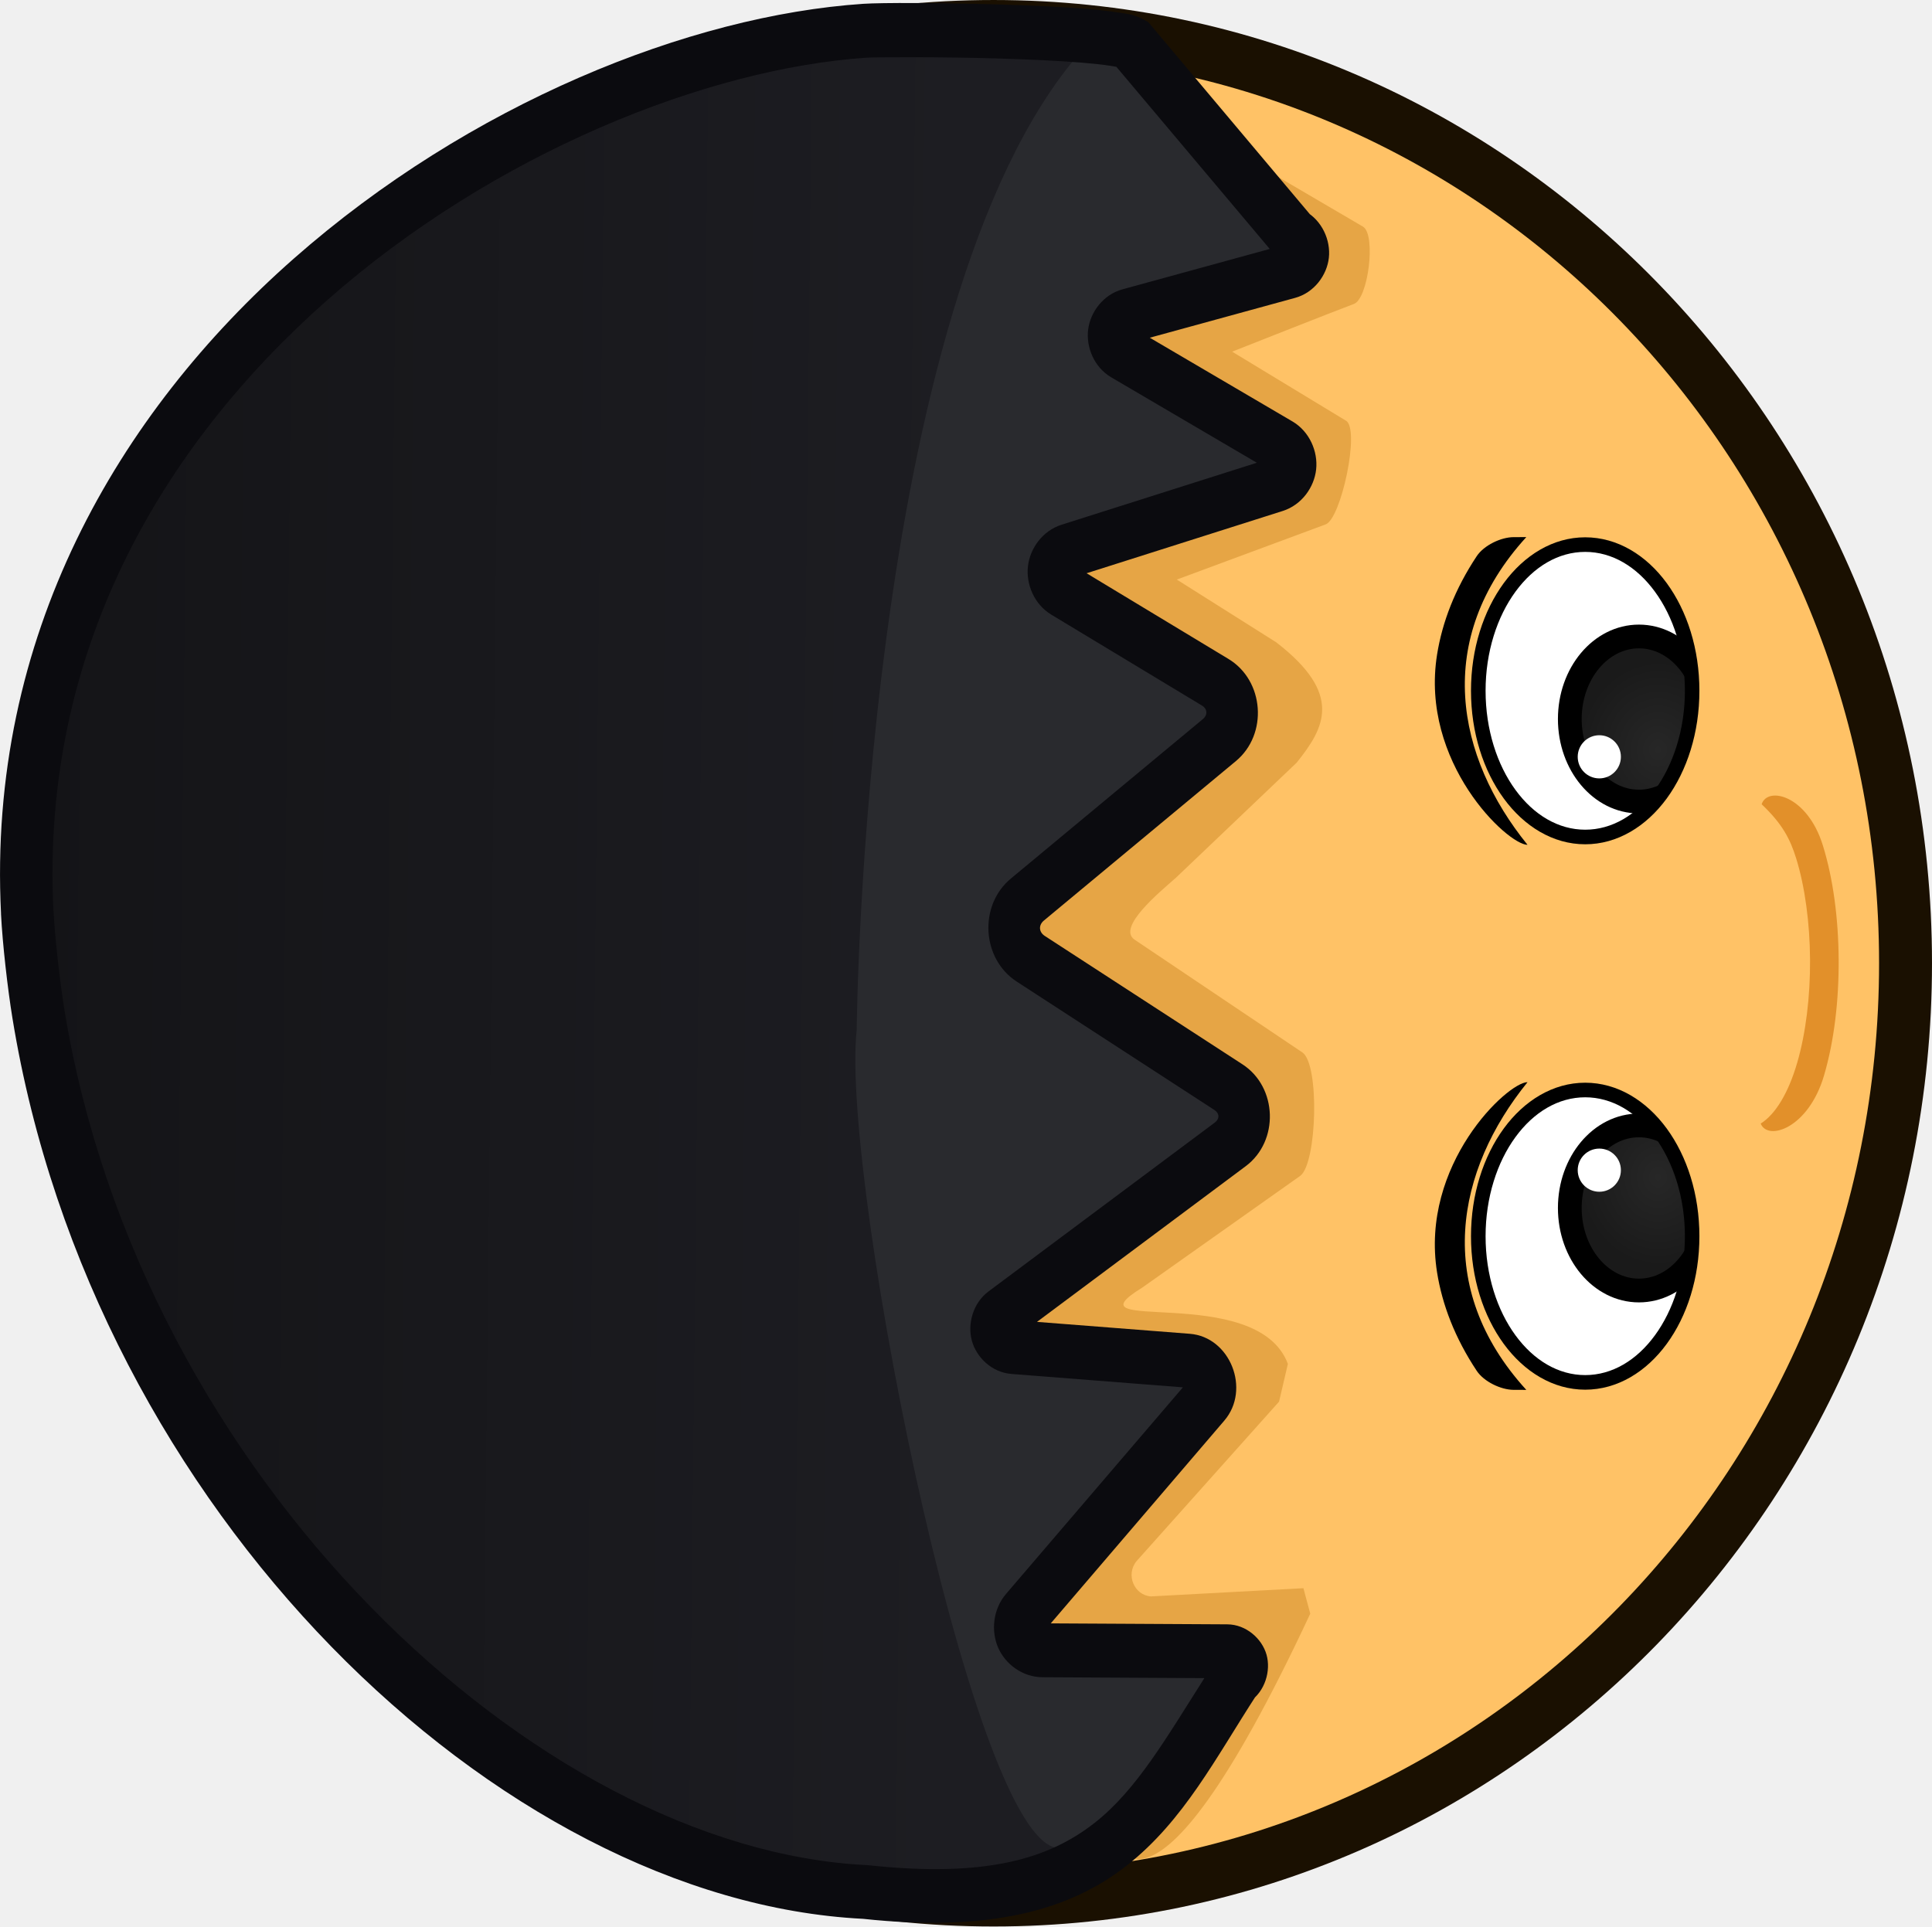
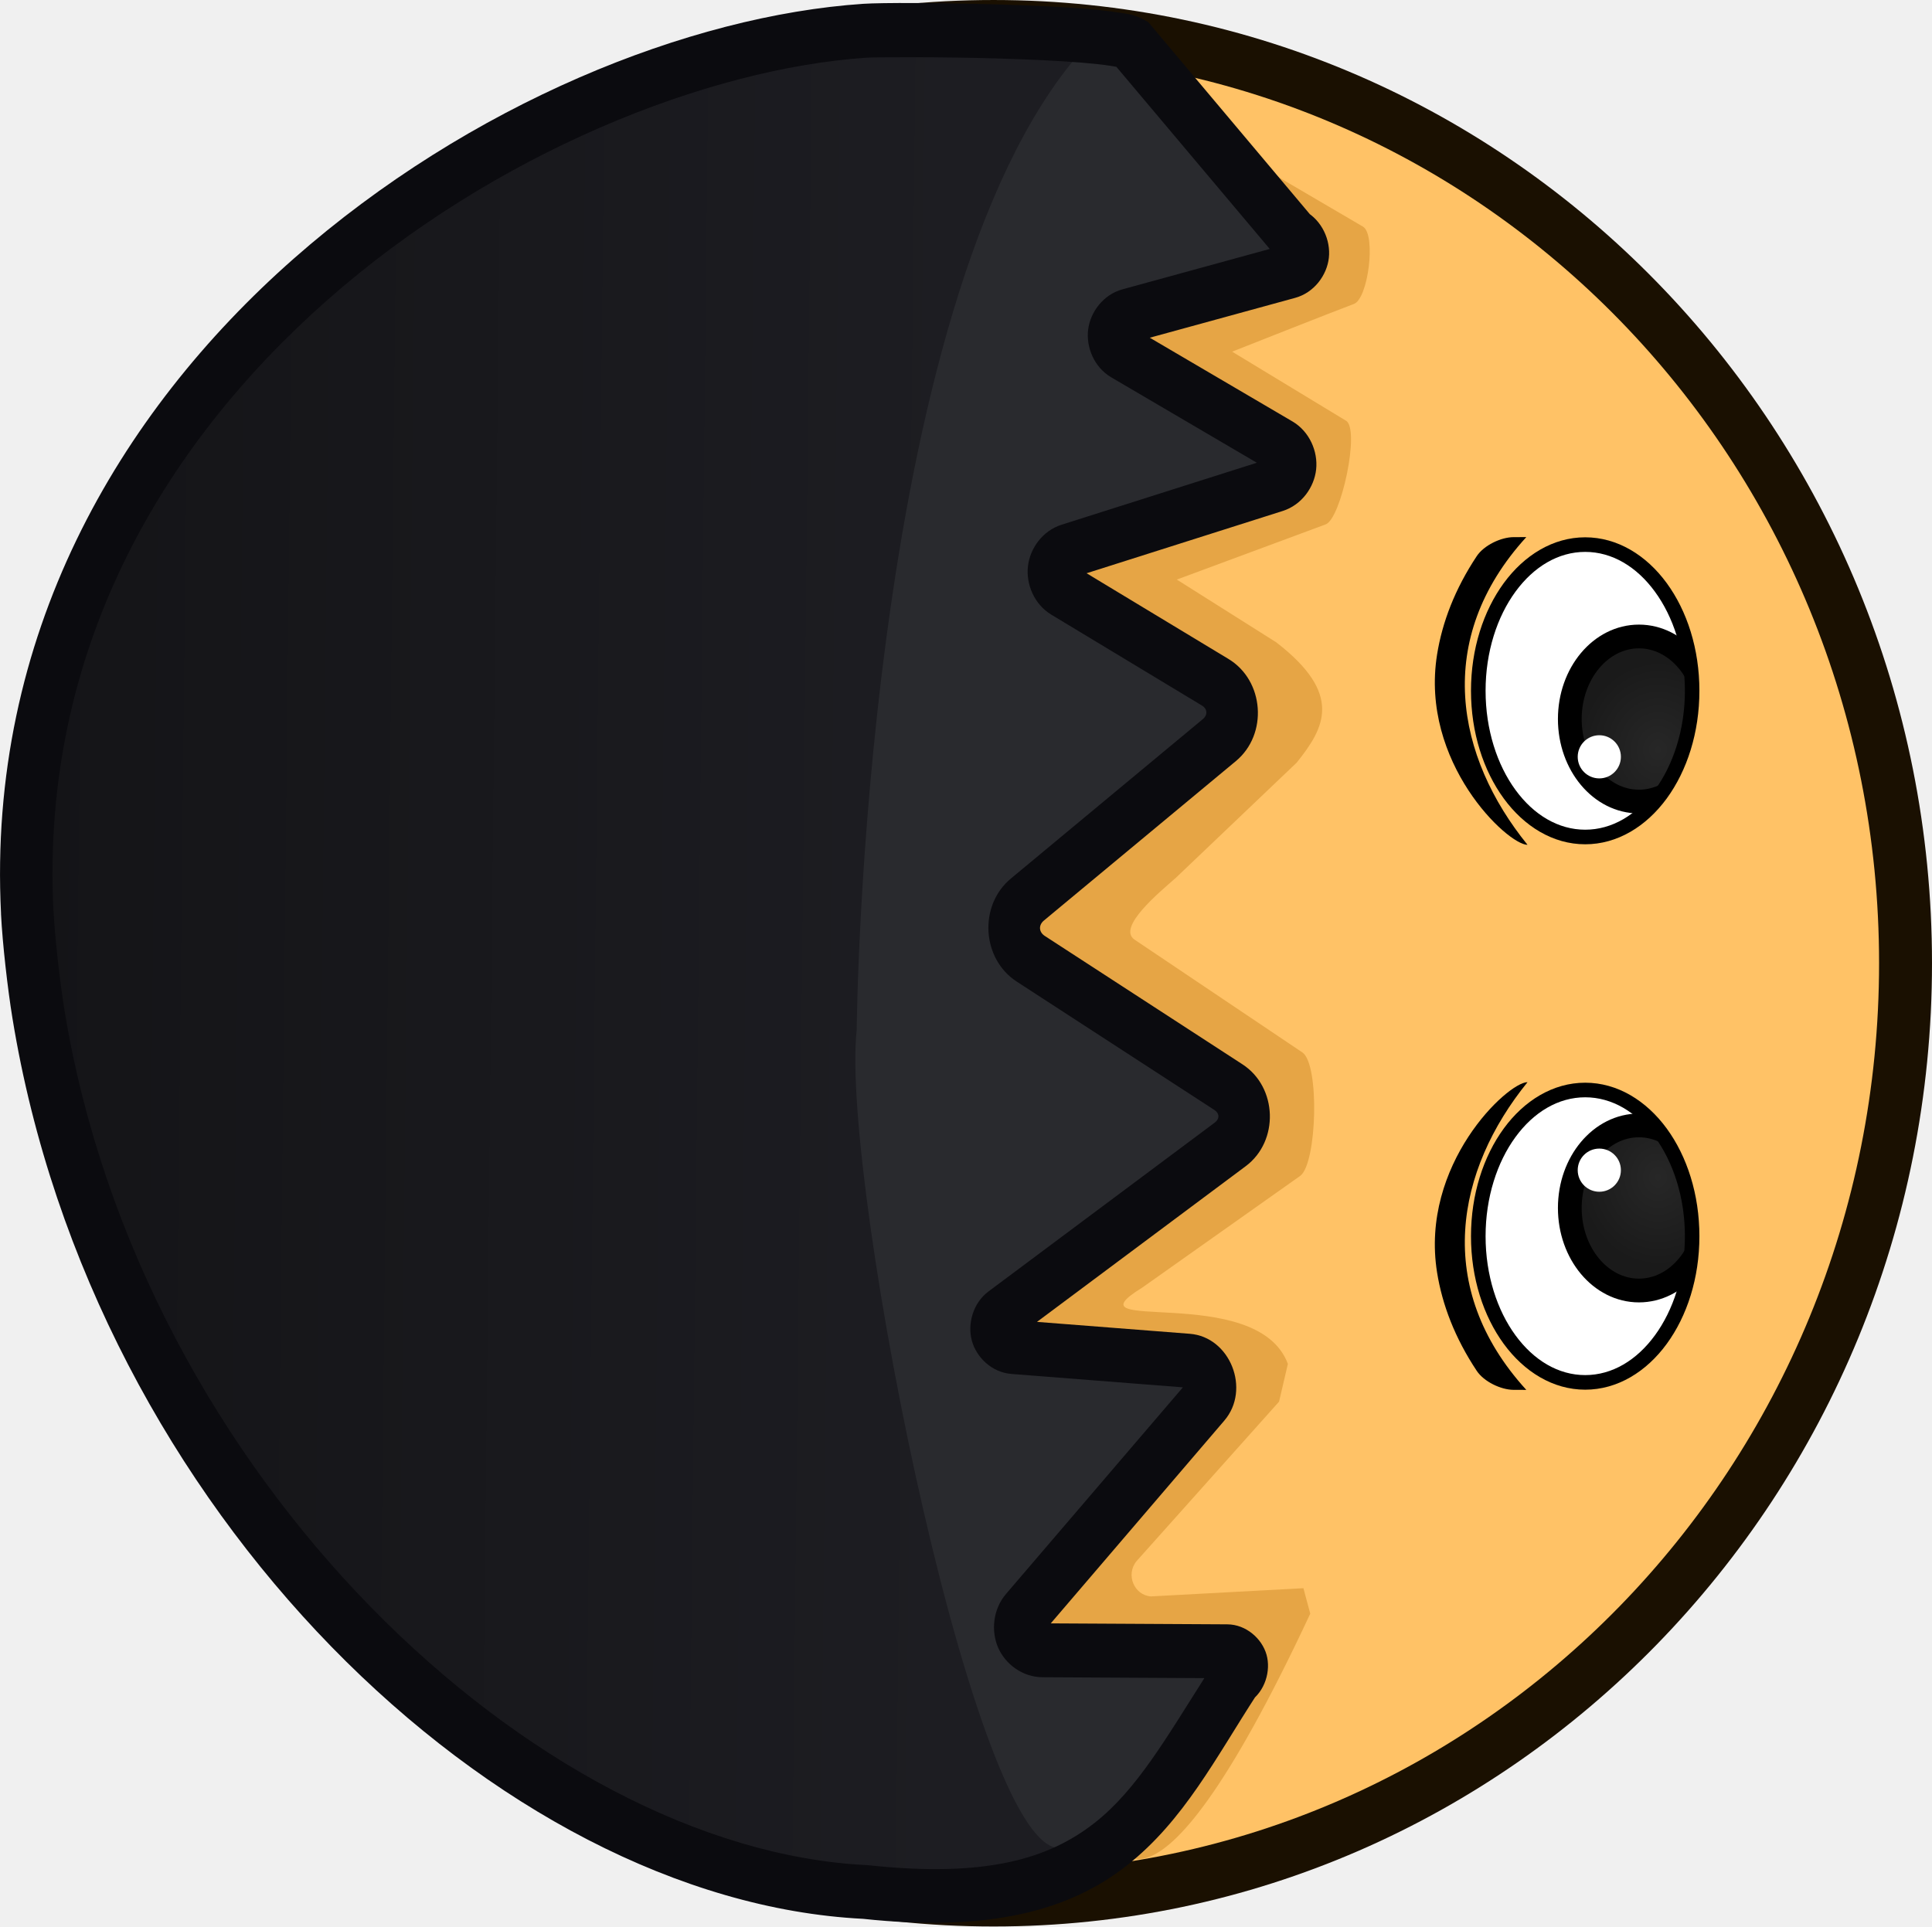
<svg xmlns="http://www.w3.org/2000/svg" xmlns:xlink="http://www.w3.org/1999/xlink" width="117.312" height="117" viewBox="0 0 31.039 30.956" version="1.1" id="svg5">
  <defs id="defs2">
    <linearGradient x1="240" y1="150.774" x2="240.115" y2="183.769" gradientUnits="userSpaceOnUse" id="linearGradient10" gradientTransform="matrix(0.8971819,0,0,0.8971819,21.81132,15.39949)">
      <stop offset="0" stop-color="#331f00" id="stop10" style="stop-color:#1d1d22;stop-opacity:1;" />
      <stop offset="1" stop-color="#4d3108" id="stop9" style="stop-color:#141417;stop-opacity:1;" />
    </linearGradient>
    <linearGradient x1="240" y1="150.774" x2="240.115" y2="183.769" gradientUnits="userSpaceOnUse" id="color-7" gradientTransform="matrix(0.8971819,0,0,0.8971819,21.81132,15.39949)">
      <stop offset="0" stop-color="#4d3108" id="stop13" style="stop-color:#141417;stop-opacity:1;" />
      <stop offset="1" stop-color="#331f00" id="stop14" style="stop-color:#1d1d22;stop-opacity:1;" />
    </linearGradient>
    <linearGradient x1="240" y1="150.374" x2="240" y2="186.34" gradientUnits="userSpaceOnUse" id="color-6">
      <stop offset="0" stop-color="#261700" id="stop11" style="stop-color:#0f0f15;stop-opacity:1;" />
      <stop offset="1" stop-color="#0d0800" id="stop12" style="stop-color:#0f0f15;stop-opacity:1;" />
    </linearGradient>
    <clipPath clipPathUnits="userSpaceOnUse" id="clipPath6">
      <path d="M 10.123,37.773 C 0.851,37.314 -9.904,27.144 -12.003,14.252 c -0.121,-0.744 -0.261,-1.959 -0.298,-2.711 -0.72,-14.352 13.495,-23.011 22.425,-23.614 0.732,-0.049 6.489,-0.009 7.138,0.343 l 4.308,5.123 c 0.419,0.228 0.349,0.865 -0.109,0.99 l -4.262,1.169 c -0.472,0.129 -0.554,0.781 -0.13,1.03 l 4.148,2.436 c 0.438,0.257 0.367,0.928 -0.116,1.081 L 15.597,1.847 c -0.487,0.155 -0.564,0.83 -0.124,1.096 l 4.028,2.433 c 0.554,0.335 0.612,1.135 0.112,1.551 l -5.138,4.268 c -0.507,0.421 -0.462,1.23 0.09,1.588 l 5.291,3.437 c 0.539,0.35 0.564,1.148 0.048,1.533 l -6.058,4.523 c -0.368,0.274 -0.203,0.871 0.25,0.906 l 4.673,0.364 c 0.546,0.043 0.809,0.707 0.448,1.129 l -4.787,5.594 c -0.343,0.401 -0.068,1.03 0.452,1.033 l 4.94,0.028 c 0.394,0.002 0.543,0.529 0.213,0.748 -2.249,3.463 -3.323,6.411 -9.912,5.697 z" fill="url(#color-7)" id="path6" style="fill:url(#linearGradient6);stroke:#0b0b0f;stroke-width:1.426;stroke-dasharray:none;stroke-opacity:1" />
    </clipPath>
    <linearGradient xlink:href="#color-7" id="linearGradient6" gradientUnits="userSpaceOnUse" gradientTransform="matrix(0,-0.9257807,0.901548,0,-148.1197,235.0878)" x1="240" y1="150.774" x2="240.115" y2="183.769" />
    <linearGradient xlink:href="#linearGradient10" id="linearGradient9" x1="238.994" y1="178.259" x2="239.302" y2="150.596" gradientUnits="userSpaceOnUse" />
    <radialGradient xlink:href="#linearGradient24" id="radialGradient15" gradientUnits="userSpaceOnUse" gradientTransform="matrix(1.177894,0.00988498,-0.01111152,1.324592,-4.830451,-4.082688)" cx="27.787" cy="10.137" fx="27.787" fy="10.137" r="1.347" />
    <linearGradient id="linearGradient24">
      <stop style="stop-color:#272727;stop-opacity:1;" offset="0" id="stop23" />
      <stop style="stop-color:#1a1a1a;stop-opacity:1;" offset="1" id="stop24" />
    </linearGradient>
    <clipPath clipPathUnits="userSpaceOnUse" id="clipPath17">
      <path id="path17" style="fill:#ffffff;stroke:#000000;stroke-width:0.292;stroke-opacity:1" d="M 26.325,11.369 A 2.147,2.937 0 0 1 24.178,8.433 2.147,2.937 0 0 1 26.325,5.496 2.147,2.937 0 0 1 28.472,8.433 2.147,2.937 0 0 1 26.325,11.369 Z" />
    </clipPath>
    <radialGradient xlink:href="#linearGradient24" id="radialGradient16" cx="27.787" cy="10.137" fx="27.787" fy="10.137" r="1.347" gradientTransform="matrix(1.177894,0.00988498,-0.01111152,1.324592,-4.830451,-4.082688)" gradientUnits="userSpaceOnUse" />
    <clipPath clipPathUnits="userSpaceOnUse" id="clipPath2">
      <path id="path2-2" style="fill:#ffffff;stroke:#000000;stroke-width:0.292;stroke-opacity:1" d="M 26.325,11.369 A 2.147,2.937 0 0 1 24.178,8.433 2.147,2.937 0 0 1 26.325,5.496 2.147,2.937 0 0 1 28.472,8.433 2.147,2.937 0 0 1 26.325,11.369 Z" />
    </clipPath>
  </defs>
  <g id="layer1" transform="matrix(0.8001632,0,0,0.799999,5.253461,5.157653)">
    <g id="g2" transform="matrix(0,-0.7739072,0.7536499,0,-119.4882,196.4209)">
      <path style="fill:#ffc266" d="m 212.839,176.304 c 0,-13.418 10.877,-24.296 24.296,-24.296 13.418,0 24.296,10.877 24.296,24.296 0,13.418 -10.877,24.296 -24.296,24.296 -13.418,0 -24.296,-10.877 -24.296,-24.296 z" id="path1" />
      <path style="fill:#1a1001" d="m 237.135,151.305 c -13.799,0 -25,11.201 -25,25 0,13.799 11.201,25 25,25 13.799,0 25,-11.201 25,-25 0,-13.799 -11.201,-25 -25,-25 z m 0,1.408 c 13.037,0 23.592,10.554 23.592,23.592 0,13.037 -10.554,23.59 -23.592,23.59 -13.037,0 -23.59,-10.552 -23.59,-23.59 0,-13.037 10.552,-23.592 23.59,-23.592 z" id="path2" />
      <path d="m 216.917,176.555 c 0.406,-7.939 9.396,-17.148 20.793,-18.945 0.657,-0.104 1.731,-0.223 2.397,-0.255 12.56,-0.138 19.855,9.932 20.428,21.288 l -4.281,7.501 c -0.201,0.359 -1.901,0.141 -2.012,-0.252 -0.185,-0.511 -1.234,-3.232 -1.234,-3.232 l -1.794,3.037 c -0.228,0.375 -2.554,-0.136 -2.69,-0.549 l -1.431,-3.962 -1.628,2.648 c -1.347,1.792 -2.218,1.29 -3.123,0.546 l -2.988,-3.218 c -0.373,-0.434 -1.288,-1.576 -1.605,-1.104 l -2.929,4.474 c -0.309,0.461 -2.858,0.389 -3.199,-0.052 l -2.903,-4.213 c -1.266,-2.111 0.166,3.055 -1.981,3.878 l -0.98,-0.235 -4.142,-3.799 c -0.354,-0.294 -0.885,-0.057 -0.913,0.387 l 0.213,4.061 -0.661,0.182 c -9.323,-4.47 -5.657,-5.301 -5.657,-5.301 z" fill="url(#color-7)" id="path37" style="fill:#e6a545;fill-opacity:1;stroke:none;stroke-width:1.24;stroke-dasharray:none;stroke-opacity:1" />
      <path style="baseline-shift:baseline;display:inline;overflow:visible;opacity:1;vector-effect:none;fill:url(#linearGradient9);enable-background:accumulate;stop-color:#000000;stop-opacity:1" d="m 213.03,172.876 c 0.446,-9.228 10.301,-19.93 22.795,-22.019 0.721,-0.12 1.898,-0.259 2.628,-0.297 13.909,-0.716 22.3,13.43 22.884,22.316 0.048,0.729 0.009,6.458 -0.332,7.104 l -4.964,4.287 c -0.221,0.417 -0.838,0.347 -0.96,-0.109 l -1.133,-4.241 c -0.125,-0.47 -0.757,-0.552 -0.998,-0.13 l -2.36,4.128 c -0.249,0.436 -0.899,0.365 -1.048,-0.115 l -1.695,-5.477 c -0.15,-0.485 -0.805,-0.561 -1.062,-0.123 l -2.357,4.008 c -0.325,0.552 -1.1,0.609 -1.503,0.112 l -4.136,-5.113 c -0.408,-0.505 -1.192,-0.459 -1.539,0.089 l -3.331,5.266 c -0.339,0.536 -1.112,0.561 -1.485,0.048 l -4.383,-6.029 c -0.266,-0.366 -0.844,-0.202 -0.878,0.249 l -0.353,4.65 c -0.041,0.543 -0.685,0.805 -1.094,0.446 l -5.421,-4.764 c -0.388,-0.341 -0.998,-0.067 -1.001,0.45 l -0.027,4.916 c -0.002,0.392 -0.513,0.541 -0.725,0.212 -3.356,-2.238 -6.213,-3.307 -5.521,-9.864 z" id="path7" />
      <path style="baseline-shift:baseline;display:inline;overflow:visible;opacity:1;vector-effect:none;fill:#292a2e;fill-opacity:1;stroke-width:1.533;stroke-linecap:square;enable-background:accumulate;stop-color:#000000;stop-opacity:1" d="m 15.893,-13.332 -0.013,1.849 C 10.059,-4.791 9.904,14.685 9.904,14.685 9.456,18.717 13.253,37.753 15.538,36.54 l -0.013,1.847 8.11,0.012 0.013,-1.847 0.342,-48.025 0.013,-1.847 z" id="path4" transform="matrix(0,0.9951571,-0.9691084,0,249.6369,162.8019)" clip-path="url(#clipPath6)" />
      <path style="baseline-shift:baseline;display:inline;overflow:visible;opacity:1;vector-effect:none;fill:#0b0b0f;enable-background:accumulate;stop-color:#000000;stop-opacity:1" d="m 238.418,149.861 c -0.779,0.04 -1.952,0.178 -2.709,0.305 -12.812,2.142 -22.897,12.966 -23.375,22.66 -0.351,3.366 0.218,5.508 1.383,7.027 1.168,1.524 2.801,2.372 4.445,3.469 l -0.199,-0.203 c 0.271,0.42 0.811,0.578 1.227,0.457 0.416,-0.121 0.785,-0.545 0.787,-1.045 l 0.025,-4.703 5.262,4.623 c 0.809,0.711 2.172,0.157 2.254,-0.918 l 0.309,-4.072 4.041,5.561 c 0.65,0.894 2.052,0.848 2.643,-0.086 l 3.332,-5.266 c 0.102,-0.162 0.282,-0.172 0.402,-0.023 l 4.137,5.113 c 0.696,0.86 2.09,0.756 2.65,-0.197 l 2.225,-3.781 1.617,5.227 c 0.157,0.506 0.616,0.838 1.078,0.889 0.463,0.051 0.983,-0.173 1.246,-0.633 l 2.172,-3.799 1.035,3.875 c 0.135,0.504 0.587,0.845 1.041,0.896 0.454,0.051 0.971,-0.181 1.215,-0.643 l -0.162,0.203 5.064,-4.373 0.062,-0.117 c 0.141,-0.267 0.148,-0.434 0.186,-0.682 0.038,-0.247 0.069,-0.539 0.096,-0.869 0.052,-0.66 0.088,-1.468 0.111,-2.277 0.047,-1.618 0.05,-3.152 0.018,-3.648 -0.305,-4.638 -2.598,-10.49 -6.611,-15.168 -4.013,-4.678 -9.808,-8.171 -17.006,-7.801 z m 0.07,1.398 c 6.711,-0.346 12.067,2.875 15.873,7.312 3.806,4.437 5.998,10.101 6.277,14.35 0.015,0.232 0.025,1.928 -0.021,3.518 -0.023,0.795 -0.058,1.586 -0.107,2.205 -0.025,0.309 -0.053,0.575 -0.082,0.768 -0.02,0.131 -0.023,0.139 -0.027,0.164 l -4.727,4.086 -1.049,-3.926 c -0.136,-0.508 -0.586,-0.853 -1.043,-0.912 -0.457,-0.059 -0.979,0.159 -1.24,0.615 l -2.217,3.879 -1.609,-5.203 c -0.157,-0.507 -0.614,-0.841 -1.078,-0.895 -0.464,-0.054 -0.987,0.165 -1.256,0.623 l -2.357,4.01 c -0.088,0.15 -0.246,0.161 -0.355,0.025 l -4.137,-5.113 c -0.697,-0.861 -2.082,-0.78 -2.674,0.156 l -3.332,5.266 c -0.087,0.138 -0.23,0.144 -0.326,0.012 l -4.383,-6.029 c -0.304,-0.418 -0.849,-0.566 -1.283,-0.443 -0.434,0.123 -0.82,0.535 -0.859,1.051 l -0.348,4.57 -5.361,-4.711 c -0.4,-0.352 -0.966,-0.403 -1.395,-0.211 -0.428,0.192 -0.765,0.649 -0.768,1.182 l -0.023,4.312 c -1.545,-1.01 -2.896,-1.801 -3.752,-2.918 -0.927,-1.21 -1.437,-2.878 -1.102,-6.053 l 0.002,-0.019 v -0.019 c 0.423,-8.757 10.043,-19.329 22.213,-21.363 0.685,-0.114 1.867,-0.252 2.547,-0.287 z" id="path8" />
    </g>
    <g id="g20" transform="matrix(0,-0.7739072,0.7536499,0,-119.5912,196.4209)">
-       <path style="baseline-shift:baseline;display:inline;overflow:visible;opacity:1;fill:#e2902a;stroke-width:1.169;stroke-dasharray:none;enable-background:accumulate;stop-color:#000000;stop-opacity:1" d="m 241.263,196.902 c -0.512,0.554 -0.903,0.761 -1.406,0.921 -0.734,0.234 -1.678,0.364 -2.63,0.37 -0.952,0.006 -1.913,-0.113 -2.683,-0.345 -0.77,-0.232 -1.327,-0.572 -1.57,-0.97 -0.46,0.187 -0.128,1.272 1.247,1.687 0.907,0.274 1.965,0.397 3.013,0.39 1.049,-0.007 2.087,-0.143 2.96,-0.421 1.303,-0.415 1.543,-1.471 1.068,-1.631 z" id="path14" />
      <g id="g38-4" transform="matrix(0.7208781,0,0,0.7208781,64.12424,52.67339)">
        <g id="g7" transform="matrix(0,1.840639,1.792459,0,215.0572,145.1013)">
          <path style="baseline-shift:baseline;display:inline;overflow:visible;opacity:1;vector-effect:none;fill:#ffffff;enable-background:accumulate;stop-color:#000000;stop-opacity:1" d="m 11.369,-26.325 a 2.937,2.147 0 0 1 -2.937,2.147 2.937,2.147 0 0 1 -2.937,-2.147 2.937,2.147 0 0 1 2.937,-2.147 2.937,2.147 0 0 1 2.937,2.147 z" id="path10" transform="rotate(90)" />
          <ellipse style="fill:url(#radialGradient15);stroke:#000000;stroke-width:0.477;stroke-linecap:butt;stroke-dasharray:none;stroke-opacity:1" id="path7-8" cx="27.403" cy="9" rx="1.388" ry="1.658" clip-path="url(#clipPath17)" />
          <path style="baseline-shift:baseline;display:inline;overflow:visible;opacity:1;vector-effect:none;enable-background:accumulate;stop-color:#000000;stop-opacity:1" d="m 8.432,-28.617 c -0.84,-10e-7 -1.602,0.247 -2.162,0.656 -0.56,0.409 -0.92,0.99 -0.92,1.637 -1e-7,0.647 0.36,1.225 0.92,1.635 0.56,0.409 1.322,0.658 2.162,0.658 0.84,0 1.604,-0.249 2.164,-0.658 0.56,-0.409 0.92,-0.988 0.92,-1.635 0,-0.647 -0.36,-1.227 -0.92,-1.637 -0.56,-0.409 -1.324,-0.656 -2.164,-0.656 z m 0,0.291 c 0.782,0 1.489,0.234 1.992,0.602 0.503,0.368 0.799,0.861 0.799,1.4 0,0.539 -0.296,1.033 -0.799,1.4 -0.503,0.368 -1.21,0.6 -1.992,0.6 -0.782,0 -1.487,-0.232 -1.99,-0.6 -0.503,-0.368 -0.799,-0.861 -0.799,-1.4 -10e-8,-0.539 0.296,-1.033 0.799,-1.4 0.503,-0.368 1.208,-0.602 1.99,-0.602 z" id="path11" transform="rotate(90)" />
          <path style="baseline-shift:baseline;display:inline;overflow:visible;opacity:1;vector-effect:none;enable-background:accumulate;stop-color:#000000;stop-opacity:1" d="m 25.141,5.346 -0.253,6.849e-4 c -0.258,6.987e-4 -0.598,0.166 -0.741,0.381 -0.44,0.663 -0.693,1.329 -0.797,1.977 -0.347,2.17 1.418,3.824 1.816,3.822 -1.428,-1.762 -1.902,-4.121 -0.025,-6.18 z" id="path20" />
          <ellipse style="fill:#ffffff;fill-opacity:1;stroke-width:0.4" id="path3" cx="29.784" cy="7.372" rx="0.578" ry="0.578" transform="matrix(0.75,0,0,0.75,4.269325,4.230188)" />
        </g>
        <g id="g15" transform="matrix(0,1.840639,-1.792459,0,264.925,145.1013)">
          <path style="baseline-shift:baseline;display:inline;overflow:visible;opacity:1;vector-effect:none;fill:#ffffff;enable-background:accumulate;stop-color:#000000;stop-opacity:1" d="m 11.369,-26.325 a 2.937,2.147 0 0 1 -2.937,2.147 2.937,2.147 0 0 1 -2.937,-2.147 2.937,2.147 0 0 1 2.937,-2.147 2.937,2.147 0 0 1 2.937,2.147 z" id="path12" transform="rotate(90)" />
          <ellipse style="fill:url(#radialGradient16);stroke:#000000;stroke-width:0.477;stroke-linecap:butt;stroke-dasharray:none;stroke-opacity:1" id="ellipse12" cx="27.403" cy="9" rx="1.388" ry="1.658" clip-path="url(#clipPath17)" />
          <path style="baseline-shift:baseline;display:inline;overflow:visible;opacity:1;vector-effect:none;enable-background:accumulate;stop-color:#000000;stop-opacity:1" d="m 8.432,-28.617 c -0.84,-10e-7 -1.602,0.247 -2.162,0.656 -0.56,0.409 -0.92,0.99 -0.92,1.637 -1e-7,0.647 0.36,1.225 0.92,1.635 0.56,0.409 1.322,0.658 2.162,0.658 0.84,0 1.604,-0.249 2.164,-0.658 0.56,-0.409 0.92,-0.988 0.92,-1.635 0,-0.647 -0.36,-1.227 -0.92,-1.637 -0.56,-0.409 -1.324,-0.656 -2.164,-0.656 z m 0,0.291 c 0.782,0 1.489,0.234 1.992,0.602 0.503,0.368 0.799,0.861 0.799,1.4 0,0.539 -0.296,1.033 -0.799,1.4 -0.503,0.368 -1.21,0.6 -1.992,0.6 -0.782,0 -1.487,-0.232 -1.99,-0.6 -0.503,-0.368 -0.799,-0.861 -0.799,-1.4 -10e-8,-0.539 0.296,-1.033 0.799,-1.4 0.503,-0.368 1.208,-0.602 1.99,-0.602 z" id="path13" transform="rotate(90)" />
          <path style="baseline-shift:baseline;display:inline;overflow:visible;opacity:1;vector-effect:none;enable-background:accumulate;stop-color:#000000;stop-opacity:1" d="m 25.141,5.346 -0.253,6.849e-4 c -0.258,6.987e-4 -0.598,0.166 -0.741,0.381 -0.44,0.663 -0.693,1.329 -0.797,1.977 -0.347,2.17 1.418,3.824 1.816,3.822 -1.428,-1.762 -1.902,-4.121 -0.025,-6.18 z" id="path15" />
          <ellipse style="fill:#ffffff;fill-opacity:1;stroke-width:0.4" id="ellipse15" cx="29.784" cy="7.372" rx="0.578" ry="0.578" transform="matrix(0.75,0,0,0.75,4.269325,4.230188)" />
        </g>
      </g>
    </g>
  </g>
</svg>
